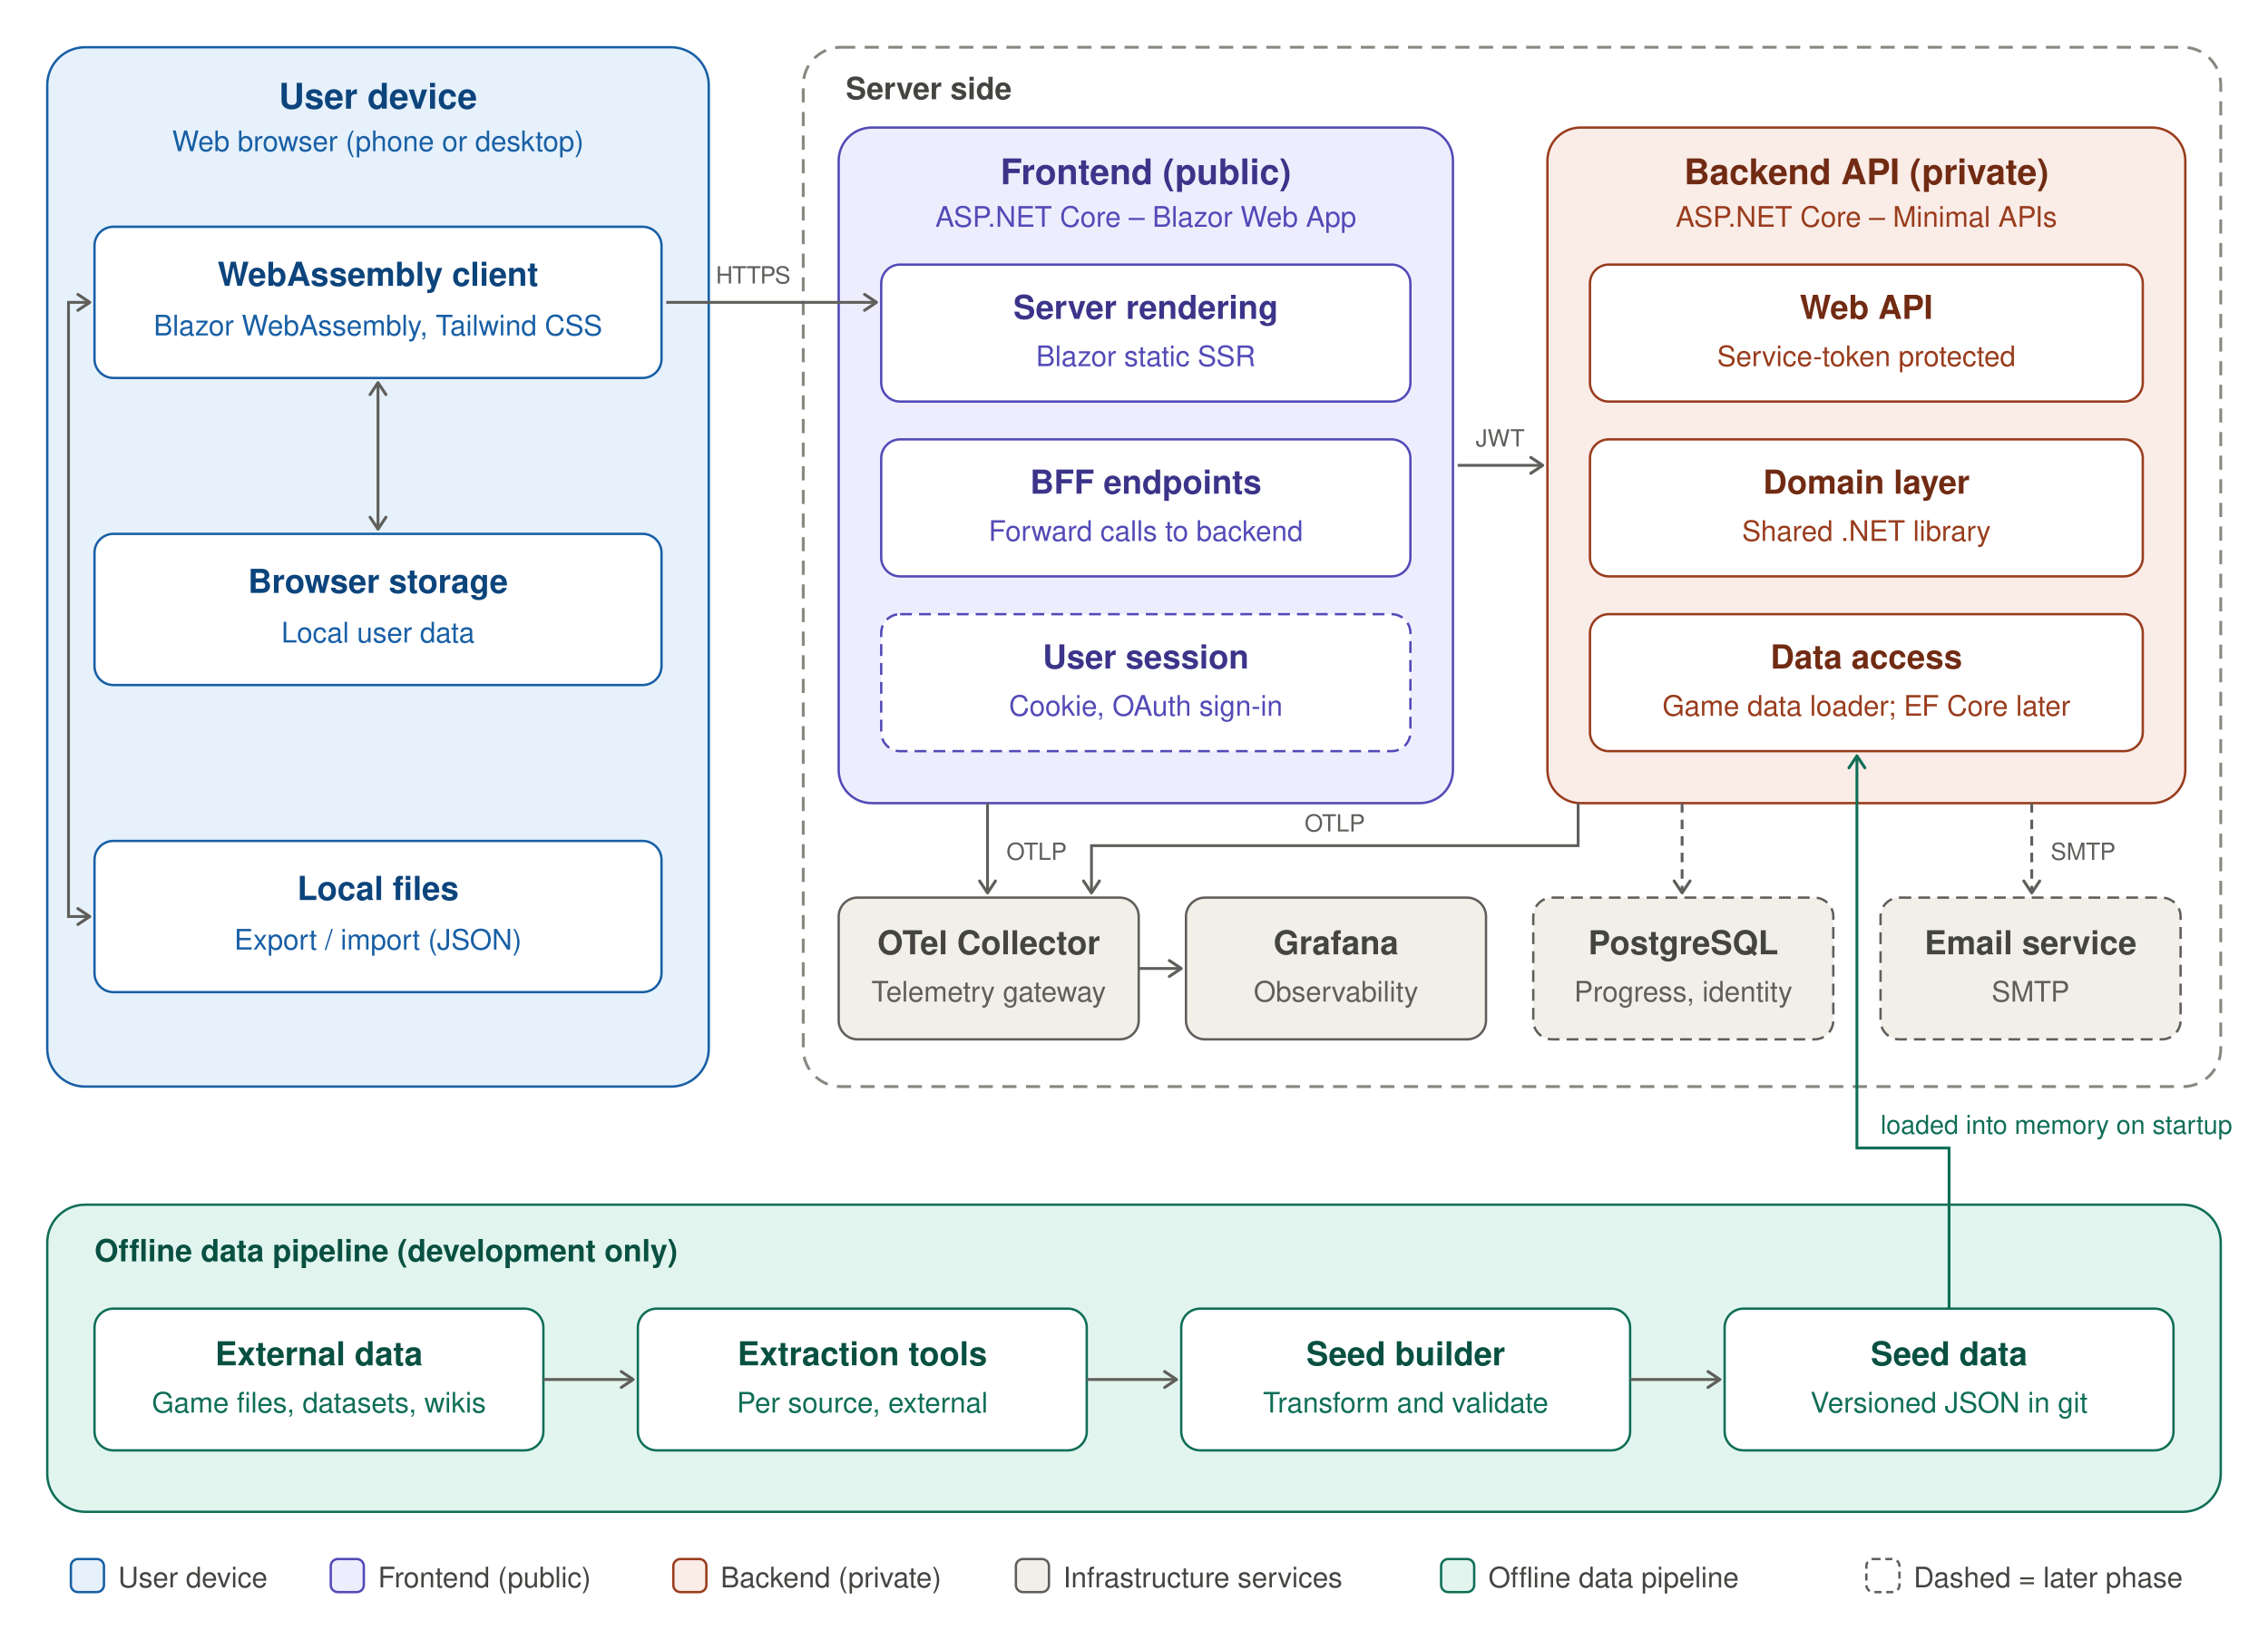
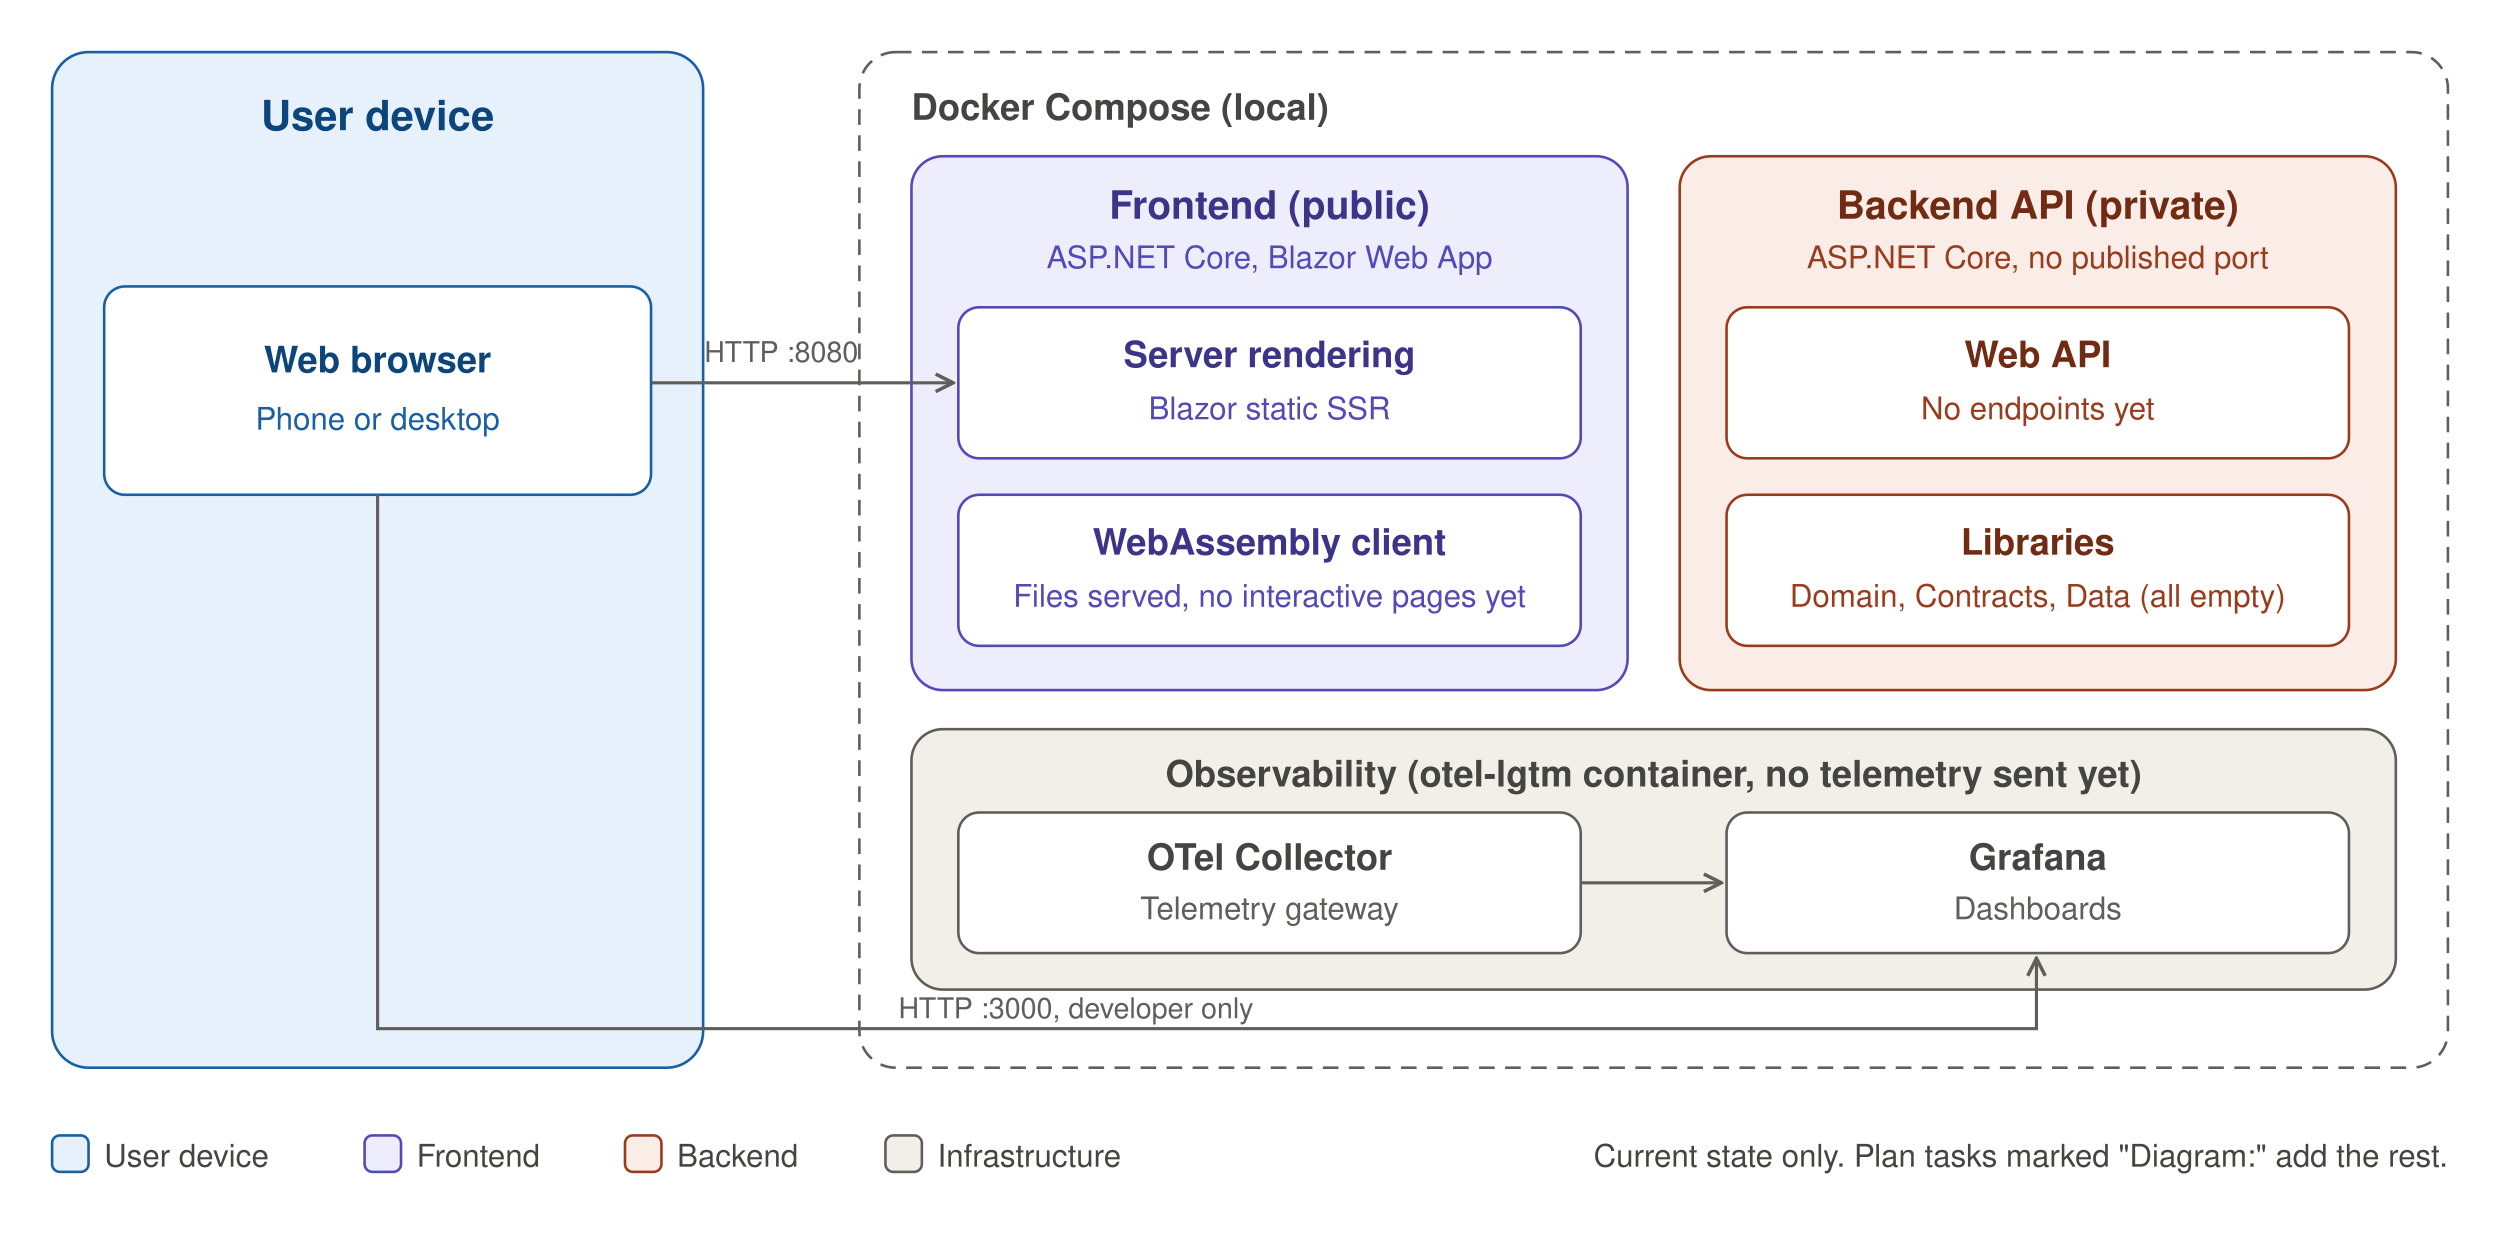
- <svg xmlns="http://www.w3.org/2000/svg" width="960" height="690" viewBox="0 0 960 690" font-family="Segoe UI, Helvetica, Arial, sans-serif" role="img">
+ <svg xmlns="http://www.w3.org/2000/svg" width="960" height="480" viewBox="0 0 960 480" font-family="Segoe UI, Helvetica, Arial, sans-serif" role="img">
  <defs>
-     <marker id="arrow" viewBox="0 0 10 10" refX="8" refY="5" markerWidth="7" markerHeight="7" orient="auto-start-reverse">
-       <path d="M2 1L8 5L2 9" fill="none" stroke="#5F5E5A" stroke-width="1.5" stroke-linecap="round" stroke-linejoin="round" />
-     </marker>
-     <marker id="arrowg" viewBox="0 0 10 10" refX="8" refY="5" markerWidth="7" markerHeight="7" orient="auto-start-reverse">
-       <path d="M2 1L8 5L2 9" fill="none" stroke="#0F6E56" stroke-width="1.5" stroke-linecap="round" stroke-linejoin="round" />
+     <marker id="arrow" viewBox="0 0 10 10" refX="9" refY="5" markerWidth="7" markerHeight="7" orient="auto-start-reverse">
+       <path d="M1 1 L9 5 L1 9" fill="none" stroke="#5F5E5A" stroke-width="1.6" />
    </marker>
  </defs>
-   <rect width="960" height="690" fill="#FFFFFF" />
-   <rect x="20" y="20" width="280" height="440" rx="16" fill="#E6F1FB" stroke="#185FA5" stroke-width="1" />
-   <text x="160" y="46" text-anchor="middle" font-size="15" font-weight="600" fill="#0C447C">User device</text>
-   <text x="160" y="64" text-anchor="middle" font-size="12" fill="#185FA5">Web browser (phone or desktop)</text>
-   <rect x="40" y="96" width="240" height="64" rx="8" fill="#FFFFFF" stroke="#185FA5" stroke-width="1" />
-   <text x="160" y="121" text-anchor="middle" font-size="14" font-weight="600" fill="#0C447C">WebAssembly client</text>
-   <text x="160" y="142" text-anchor="middle" font-size="12" fill="#185FA5">Blazor WebAssembly, Tailwind CSS</text>
-   <rect x="40" y="226" width="240" height="64" rx="8" fill="#FFFFFF" stroke="#185FA5" stroke-width="1" />
-   <text x="160" y="251" text-anchor="middle" font-size="14" font-weight="600" fill="#0C447C">Browser storage</text>
-   <text x="160" y="272" text-anchor="middle" font-size="12" fill="#185FA5">Local user data</text>
-   <rect x="40" y="356" width="240" height="64" rx="8" fill="#FFFFFF" stroke="#185FA5" stroke-width="1" />
-   <text x="160" y="381" text-anchor="middle" font-size="14" font-weight="600" fill="#0C447C">Local files</text>
-   <text x="160" y="402" text-anchor="middle" font-size="12" fill="#185FA5">Export / import (JSON)</text>
-   <line x1="160" y1="162" x2="160" y2="224" stroke="#5F5E5A" stroke-width="1.2" marker-start="url(#arrow)" marker-end="url(#arrow)" />
-   <path d="M38 128 L29 128 L29 388 L38 388" fill="none" stroke="#5F5E5A" stroke-width="1.2" marker-start="url(#arrow)" marker-end="url(#arrow)" />
-   <rect x="340" y="20" width="600" height="440" rx="16" fill="none" stroke="#888780" stroke-width="1.2" stroke-dasharray="6 4" />
-   <text x="358" y="42" font-size="13" font-weight="600" fill="#444441">Server side</text>
-   <rect x="355" y="54" width="260" height="286" rx="14" fill="#EEEDFE" stroke="#534AB7" stroke-width="1" />
-   <text x="485" y="78" text-anchor="middle" font-size="15" font-weight="600" fill="#3C3489">Frontend (public)</text>
-   <text x="485" y="96" text-anchor="middle" font-size="12" fill="#534AB7">ASP.NET Core – Blazor Web App</text>
-   <rect x="373" y="112" width="224" height="58" rx="8" fill="#FFFFFF" stroke="#534AB7" stroke-width="1" />
-   <text x="485" y="135" text-anchor="middle" font-size="14" font-weight="600" fill="#3C3489">Server rendering</text>
-   <text x="485" y="155" text-anchor="middle" font-size="12" fill="#534AB7">Blazor static SSR</text>
-   <rect x="373" y="186" width="224" height="58" rx="8" fill="#FFFFFF" stroke="#534AB7" stroke-width="1" />
-   <text x="485" y="209" text-anchor="middle" font-size="14" font-weight="600" fill="#3C3489">BFF endpoints</text>
-   <text x="485" y="229" text-anchor="middle" font-size="12" fill="#534AB7">Forward calls to backend</text>
-   <rect x="373" y="260" width="224" height="58" rx="8" fill="#FFFFFF" stroke="#534AB7" stroke-width="1" stroke-dasharray="5 3" />
-   <text x="485" y="283" text-anchor="middle" font-size="14" font-weight="600" fill="#3C3489">User session</text>
-   <text x="485" y="303" text-anchor="middle" font-size="12" fill="#534AB7">Cookie, OAuth sign-in</text>
-   <rect x="655" y="54" width="270" height="286" rx="14" fill="#FAECE7" stroke="#993C1D" stroke-width="1" />
-   <text x="790" y="78" text-anchor="middle" font-size="15" font-weight="600" fill="#712B13">Backend API (private)</text>
-   <text x="790" y="96" text-anchor="middle" font-size="12" fill="#993C1D">ASP.NET Core – Minimal APIs</text>
-   <rect x="673" y="112" width="234" height="58" rx="8" fill="#FFFFFF" stroke="#993C1D" stroke-width="1" />
-   <text x="790" y="135" text-anchor="middle" font-size="14" font-weight="600" fill="#712B13">Web API</text>
-   <text x="790" y="155" text-anchor="middle" font-size="12" fill="#993C1D">Service-token protected</text>
-   <rect x="673" y="186" width="234" height="58" rx="8" fill="#FFFFFF" stroke="#993C1D" stroke-width="1" />
-   <text x="790" y="209" text-anchor="middle" font-size="14" font-weight="600" fill="#712B13">Domain layer</text>
-   <text x="790" y="229" text-anchor="middle" font-size="12" fill="#993C1D">Shared .NET library</text>
-   <rect x="673" y="260" width="234" height="58" rx="8" fill="#FFFFFF" stroke="#993C1D" stroke-width="1" />
-   <text x="790" y="283" text-anchor="middle" font-size="14" font-weight="600" fill="#712B13">Data access</text>
-   <text x="790" y="303" text-anchor="middle" font-size="12" fill="#993C1D">Game data loader; EF Core later</text>
-   <line x1="282" y1="128" x2="371" y2="128" stroke="#5F5E5A" stroke-width="1.2" marker-end="url(#arrow)" />
-   <text x="303" y="120" font-size="10" letter-spacing="-0.2" fill="#5F5E5A">HTTPS</text>
-   <line x1="617" y1="197" x2="653" y2="197" stroke="#5F5E5A" stroke-width="1.2" marker-end="url(#arrow)" />
-   <text x="635" y="189" text-anchor="middle" font-size="10" fill="#5F5E5A">JWT</text>
-   <rect x="355" y="380" width="127" height="60" rx="8" fill="#F1EFE8" stroke="#5F5E5A" stroke-width="1" />
-   <text x="418.5" y="404" text-anchor="middle" font-size="14" font-weight="600" fill="#444441">OTel Collector</text>
-   <text x="418.5" y="424" text-anchor="middle" font-size="12" fill="#5F5E5A">Telemetry gateway</text>
-   <rect x="502" y="380" width="127" height="60" rx="8" fill="#F1EFE8" stroke="#5F5E5A" stroke-width="1" />
-   <text x="565.5" y="404" text-anchor="middle" font-size="14" font-weight="600" fill="#444441">Grafana</text>
-   <text x="565.5" y="424" text-anchor="middle" font-size="12" fill="#5F5E5A">Observability</text>
-   <rect x="649" y="380" width="127" height="60" rx="8" fill="#F1EFE8" stroke="#5F5E5A" stroke-width="1" stroke-dasharray="5 3" />
-   <text x="712.5" y="404" text-anchor="middle" font-size="14" font-weight="600" fill="#444441">PostgreSQL</text>
-   <text x="712.5" y="424" text-anchor="middle" font-size="12" fill="#5F5E5A">Progress, identity</text>
-   <rect x="796" y="380" width="127" height="60" rx="8" fill="#F1EFE8" stroke="#5F5E5A" stroke-width="1" stroke-dasharray="5 3" />
-   <text x="859.5" y="404" text-anchor="middle" font-size="14" font-weight="600" fill="#444441">Email service</text>
-   <text x="859.5" y="424" text-anchor="middle" font-size="12" fill="#5F5E5A">SMTP</text>
-   <line x1="418" y1="340" x2="418" y2="378" stroke="#5F5E5A" stroke-width="1.2" marker-end="url(#arrow)" />
-   <text x="426" y="364" font-size="10" fill="#5F5E5A">OTLP</text>
-   <path d="M668 340 L668 358 L462 358 L462 378" fill="none" stroke="#5F5E5A" stroke-width="1.2" marker-end="url(#arrow)" />
-   <text x="565" y="352" text-anchor="middle" font-size="10" fill="#5F5E5A">OTLP</text>
-   <line x1="482" y1="410" x2="500" y2="410" stroke="#5F5E5A" stroke-width="1.2" marker-end="url(#arrow)" />
-   <line x1="712" y1="340" x2="712" y2="378" stroke="#5F5E5A" stroke-width="1.2" stroke-dasharray="4 3" marker-end="url(#arrow)" />
-   <line x1="860" y1="340" x2="860" y2="378" stroke="#5F5E5A" stroke-width="1.2" stroke-dasharray="4 3" marker-end="url(#arrow)" />
-   <text x="868" y="364" font-size="10" fill="#5F5E5A">SMTP</text>
-   <rect x="20" y="510" width="920" height="130" rx="16" fill="#E1F5EE" stroke="#0F6E56" stroke-width="1" />
-   <text x="40" y="534" font-size="13" font-weight="600" fill="#085041">Offline data pipeline (development only)</text>
-   <rect x="40" y="554" width="190" height="60" rx="8" fill="#FFFFFF" stroke="#0F6E56" stroke-width="1" />
-   <text x="135" y="578" text-anchor="middle" font-size="14" font-weight="600" fill="#085041">External data</text>
-   <text x="135" y="598" text-anchor="middle" font-size="12" fill="#0F6E56">Game files, datasets, wikis</text>
-   <rect x="270" y="554" width="190" height="60" rx="8" fill="#FFFFFF" stroke="#0F6E56" stroke-width="1" />
-   <text x="365" y="578" text-anchor="middle" font-size="14" font-weight="600" fill="#085041">Extraction tools</text>
-   <text x="365" y="598" text-anchor="middle" font-size="12" fill="#0F6E56">Per source, external</text>
-   <rect x="500" y="554" width="190" height="60" rx="8" fill="#FFFFFF" stroke="#0F6E56" stroke-width="1" />
-   <text x="595" y="578" text-anchor="middle" font-size="14" font-weight="600" fill="#085041">Seed builder</text>
-   <text x="595" y="598" text-anchor="middle" font-size="12" fill="#0F6E56">Transform and validate</text>
-   <rect x="730" y="554" width="190" height="60" rx="8" fill="#FFFFFF" stroke="#0F6E56" stroke-width="1" />
-   <text x="825" y="578" text-anchor="middle" font-size="14" font-weight="600" fill="#085041">Seed data</text>
-   <text x="825" y="598" text-anchor="middle" font-size="12" fill="#0F6E56">Versioned JSON in git</text>
-   <line x1="230" y1="584" x2="268" y2="584" stroke="#5F5E5A" stroke-width="1.2" marker-end="url(#arrow)" />
-   <line x1="460" y1="584" x2="498" y2="584" stroke="#5F5E5A" stroke-width="1.2" marker-end="url(#arrow)" />
-   <line x1="690" y1="584" x2="728" y2="584" stroke="#5F5E5A" stroke-width="1.2" marker-end="url(#arrow)" />
-   <path d="M825 554 L825 486 L786 486 L786 320" fill="none" stroke="#0F6E56" stroke-width="1.2" marker-end="url(#arrowg)" />
-   <text x="796" y="480" font-size="11" fill="#0F6E56">loaded into memory on startup</text>
-   <rect x="30" y="660" width="14" height="14" rx="3" fill="#E6F1FB" stroke="#185FA5" />
-   <text x="50" y="672" font-size="12" fill="#444441">User device</text>
-   <rect x="140" y="660" width="14" height="14" rx="3" fill="#EEEDFE" stroke="#534AB7" />
-   <text x="160" y="672" font-size="12" fill="#444441">Frontend (public)</text>
-   <rect x="285" y="660" width="14" height="14" rx="3" fill="#FAECE7" stroke="#993C1D" />
-   <text x="305" y="672" font-size="12" fill="#444441">Backend (private)</text>
-   <rect x="430" y="660" width="14" height="14" rx="3" fill="#F1EFE8" stroke="#5F5E5A" />
-   <text x="450" y="672" font-size="12" fill="#444441">Infrastructure services</text>
-   <rect x="610" y="660" width="14" height="14" rx="3" fill="#E1F5EE" stroke="#0F6E56" />
-   <text x="630" y="672" font-size="12" fill="#444441">Offline data pipeline</text>
-   <rect x="790" y="660" width="14" height="14" rx="3" fill="#FFFFFF" stroke="#5F5E5A" stroke-dasharray="3 2" />
-   <text x="810" y="672" font-size="12" fill="#444441">Dashed = later phase</text>
+   <rect width="960" height="480" fill="#FFFFFF" />
+   <rect x="20" y="20" width="250" height="390" rx="14" fill="#E6F1FB" stroke="#185FA5" stroke-width="1" />
+   <text x="145" y="50" text-anchor="middle" font-size="16" font-weight="600" fill="#0C447C">User device</text>
+   <rect x="40" y="110" width="210" height="80" rx="8" fill="#FFFFFF" stroke="#185FA5" stroke-width="1" />
+   <text x="145" y="143" text-anchor="middle" font-size="14" font-weight="600" fill="#0C447C">Web browser</text>
+   <text x="145" y="165" text-anchor="middle" font-size="12" fill="#185FA5">Phone or desktop</text>
+   <rect x="330" y="20" width="610" height="390" rx="14" fill="none" stroke="#5F5E5A" stroke-width="1" stroke-dasharray="6 4" />
+   <text x="350" y="46" font-size="14" font-weight="600" fill="#444441">Docker Compose (local)</text>
+   <rect x="350" y="60" width="275" height="205" rx="12" fill="#EEEDFC" stroke="#534AB7" stroke-width="1" />
+   <text x="487.5" y="84" text-anchor="middle" font-size="15" font-weight="600" fill="#3C3489">Frontend (public)</text>
+   <text x="487.5" y="103" text-anchor="middle" font-size="12" fill="#534AB7">ASP.NET Core, Blazor Web App</text>
+   <rect x="368" y="118" width="239" height="58" rx="8" fill="#FFFFFF" stroke="#534AB7" stroke-width="1" />
+   <text x="487.5" y="141" text-anchor="middle" font-size="14" font-weight="600" fill="#3C3489">Server rendering</text>
+   <text x="487.5" y="161" text-anchor="middle" font-size="12" fill="#534AB7">Blazor static SSR</text>
+   <rect x="368" y="190" width="239" height="58" rx="8" fill="#FFFFFF" stroke="#534AB7" stroke-width="1" />
+   <text x="487.5" y="213" text-anchor="middle" font-size="14" font-weight="600" fill="#3C3489">WebAssembly client</text>
+   <text x="487.5" y="233" text-anchor="middle" font-size="12" fill="#534AB7">Files served, no interactive pages yet</text>
+   <rect x="645" y="60" width="275" height="205" rx="12" fill="#FAECE7" stroke="#993C1D" stroke-width="1" />
+   <text x="782.5" y="84" text-anchor="middle" font-size="15" font-weight="600" fill="#712B13">Backend API (private)</text>
+   <text x="782.5" y="103" text-anchor="middle" font-size="12" fill="#993C1D">ASP.NET Core, no published port</text>
+   <rect x="663" y="118" width="239" height="58" rx="8" fill="#FFFFFF" stroke="#993C1D" stroke-width="1" />
+   <text x="782.5" y="141" text-anchor="middle" font-size="14" font-weight="600" fill="#712B13">Web API</text>
+   <text x="782.5" y="161" text-anchor="middle" font-size="12" fill="#993C1D">No endpoints yet</text>
+   <rect x="663" y="190" width="239" height="58" rx="8" fill="#FFFFFF" stroke="#993C1D" stroke-width="1" />
+   <text x="782.5" y="213" text-anchor="middle" font-size="14" font-weight="600" fill="#712B13">Libraries</text>
+   <text x="782.5" y="233" text-anchor="middle" font-size="12" fill="#993C1D">Domain, Contracts, Data (all empty)</text>
+   <rect x="350" y="280" width="570" height="100" rx="12" fill="#F1EFE8" stroke="#5F5E5A" stroke-width="1" />
+   <text x="635" y="302" text-anchor="middle" font-size="14" font-weight="600" fill="#444441">Observability (otel-lgtm container, no telemetry sent yet)</text>
+   <rect x="368" y="312" width="239" height="54" rx="8" fill="#FFFFFF" stroke="#5F5E5A" stroke-width="1" />
+   <text x="487.5" y="334" text-anchor="middle" font-size="14" font-weight="600" fill="#444441">OTel Collector</text>
+   <text x="487.5" y="353" text-anchor="middle" font-size="12" fill="#5F5E5A">Telemetry gateway</text>
+   <rect x="663" y="312" width="239" height="54" rx="8" fill="#FFFFFF" stroke="#5F5E5A" stroke-width="1" />
+   <text x="782.5" y="334" text-anchor="middle" font-size="14" font-weight="600" fill="#444441">Grafana</text>
+   <text x="782.5" y="353" text-anchor="middle" font-size="12" fill="#5F5E5A">Dashboards</text>
+   <line x1="250" y1="147" x2="366" y2="147" stroke="#5F5E5A" stroke-width="1.2" marker-end="url(#arrow)" />
+   <text x="300" y="139" text-anchor="middle" font-size="11" fill="#5F5E5A">HTTP :8080</text>
+   <line x1="607" y1="339" x2="661" y2="339" stroke="#5F5E5A" stroke-width="1.2" marker-end="url(#arrow)" />
+   <path d="M145 190 L145 395 L782 395 L782 368" fill="none" stroke="#5F5E5A" stroke-width="1.2" marker-end="url(#arrow)" />
+   <text x="345" y="391" font-size="11" fill="#5F5E5A">HTTP :3000, developer only</text>
+   <rect x="20" y="436" width="14" height="14" rx="3" fill="#E6F1FB" stroke="#185FA5" />
+   <text x="40" y="448" font-size="12" fill="#444441">User device</text>
+   <rect x="140" y="436" width="14" height="14" rx="3" fill="#EEEDFC" stroke="#534AB7" />
+   <text x="160" y="448" font-size="12" fill="#444441">Frontend</text>
+   <rect x="240" y="436" width="14" height="14" rx="3" fill="#FAECE7" stroke="#993C1D" />
+   <text x="260" y="448" font-size="12" fill="#444441">Backend</text>
+   <rect x="340" y="436" width="14" height="14" rx="3" fill="#F1EFE8" stroke="#5F5E5A" />
+   <text x="360" y="448" font-size="12" fill="#444441">Infrastructure</text>
+   <text x="940" y="448" text-anchor="end" font-size="12" fill="#444441">Current state only. Plan tasks marked "Diagram:" add the rest.</text>
</svg>
